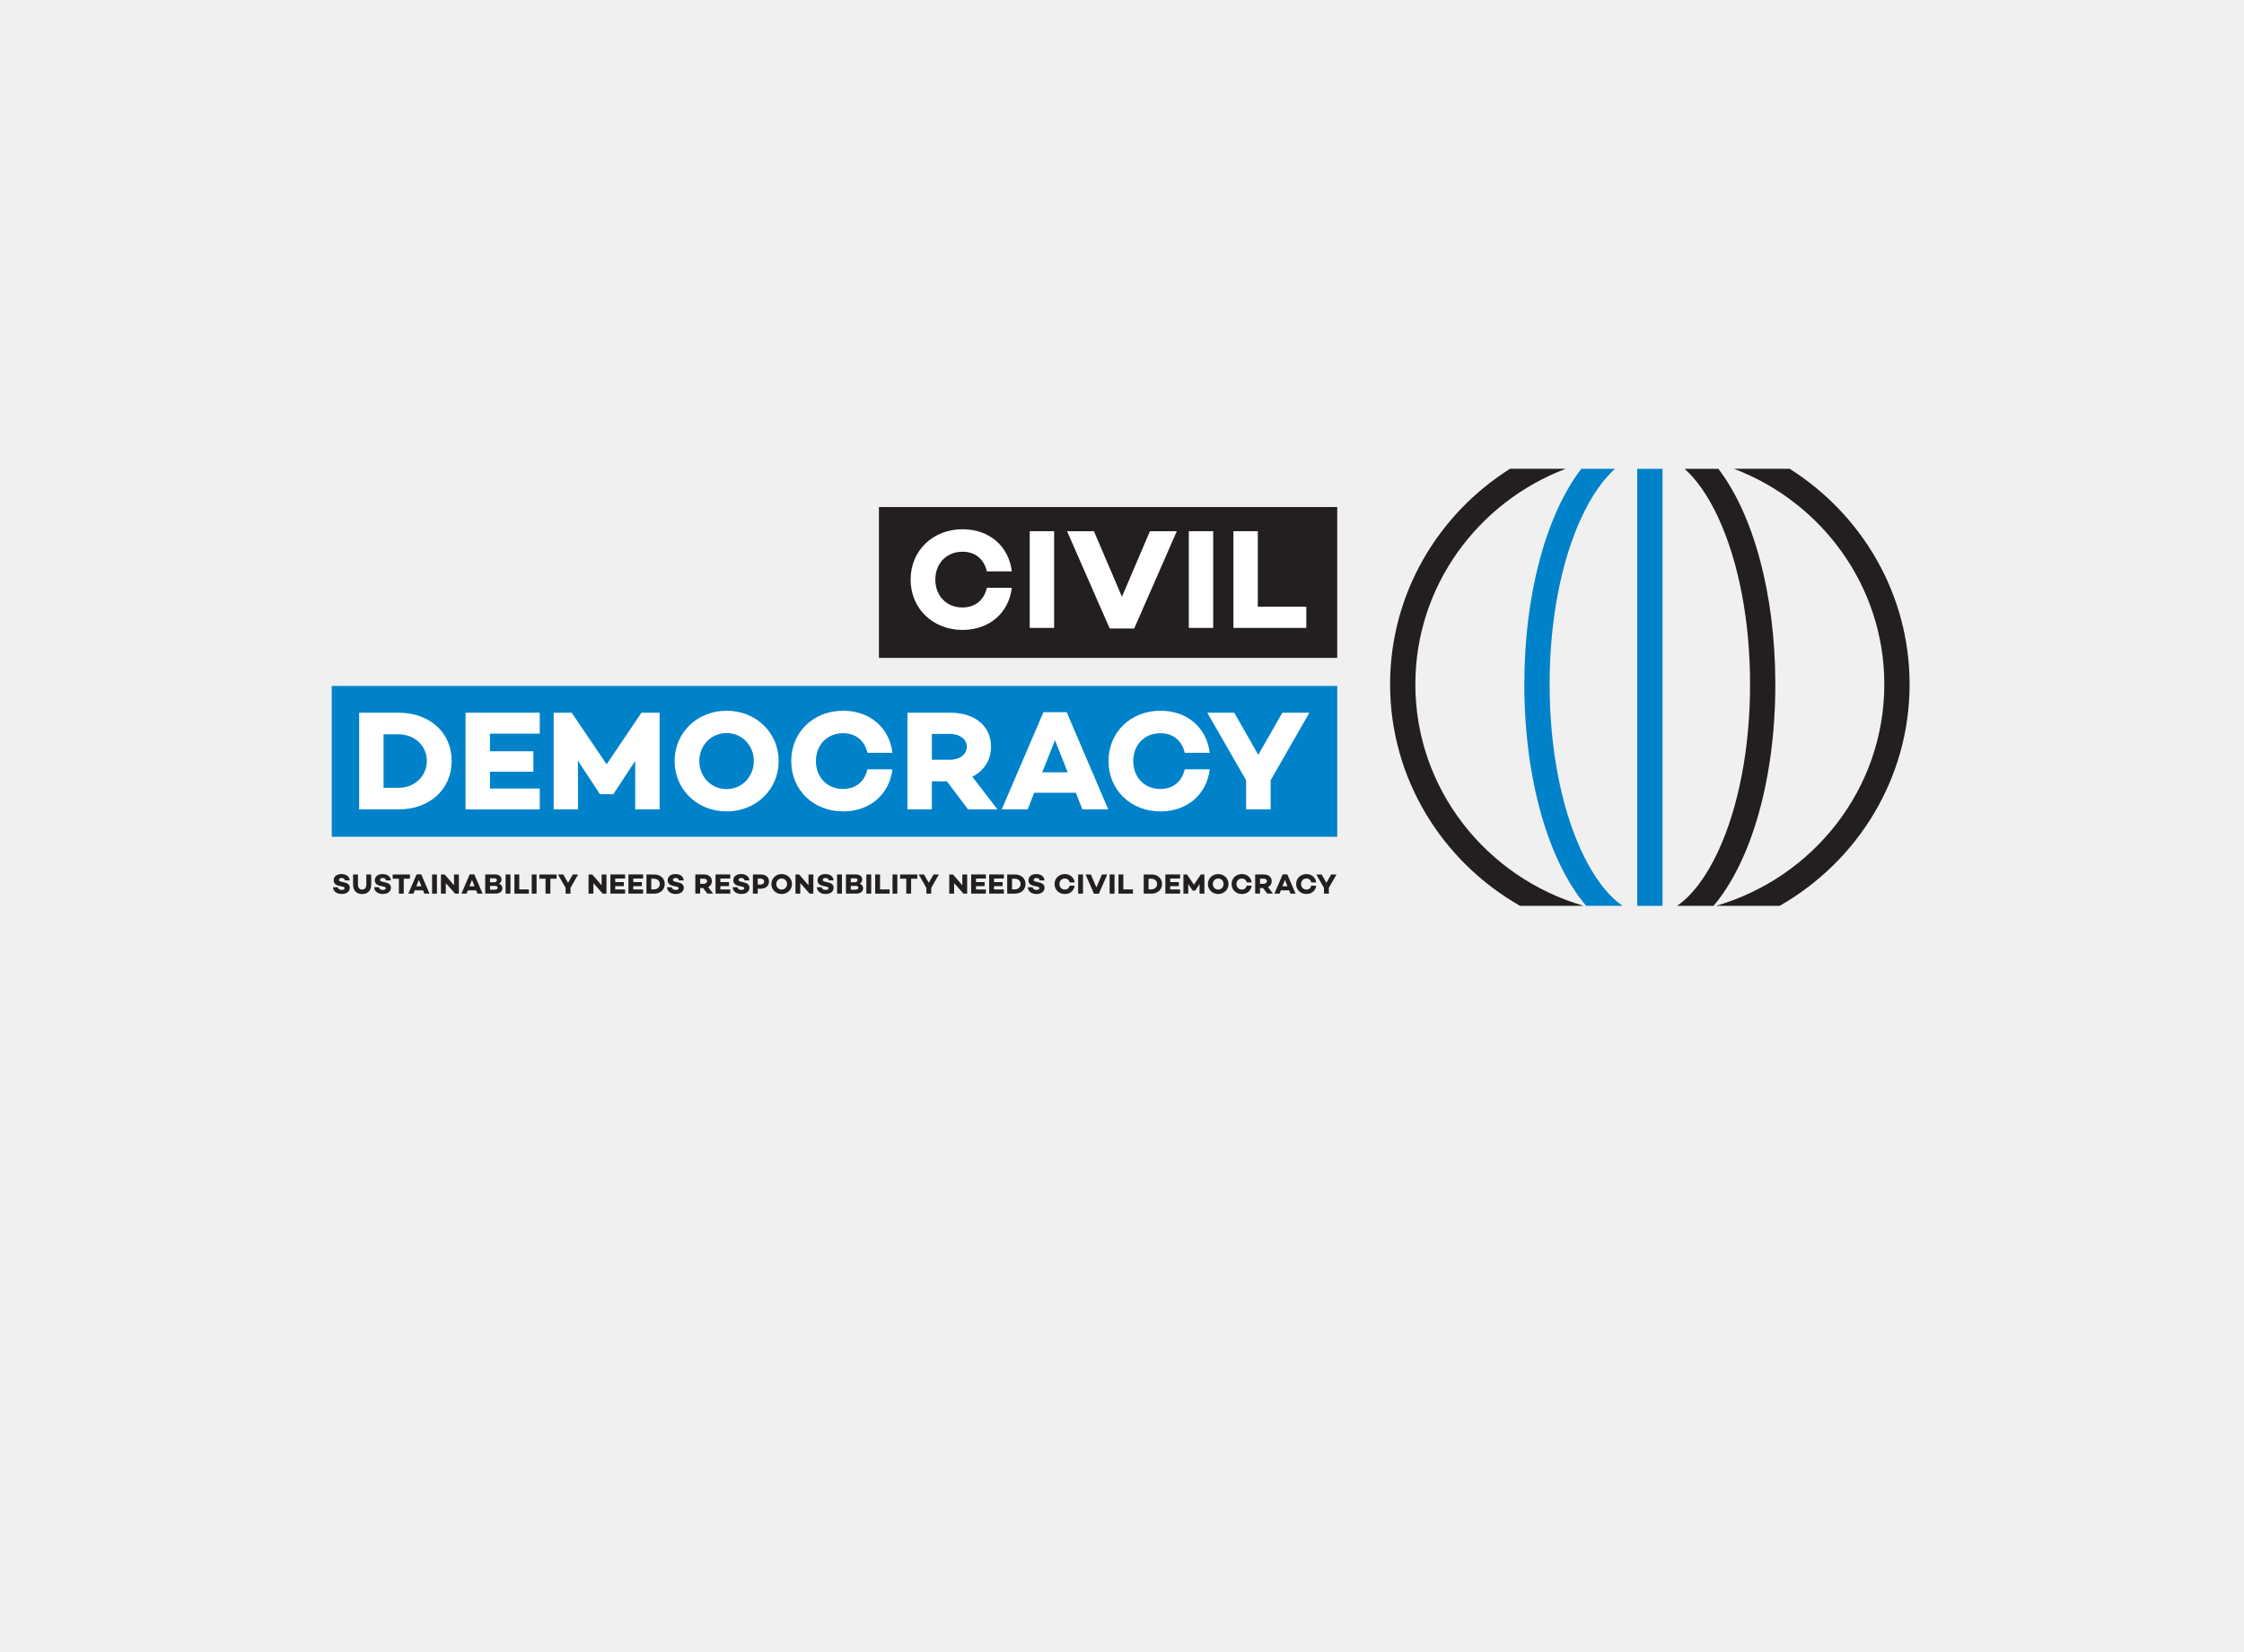
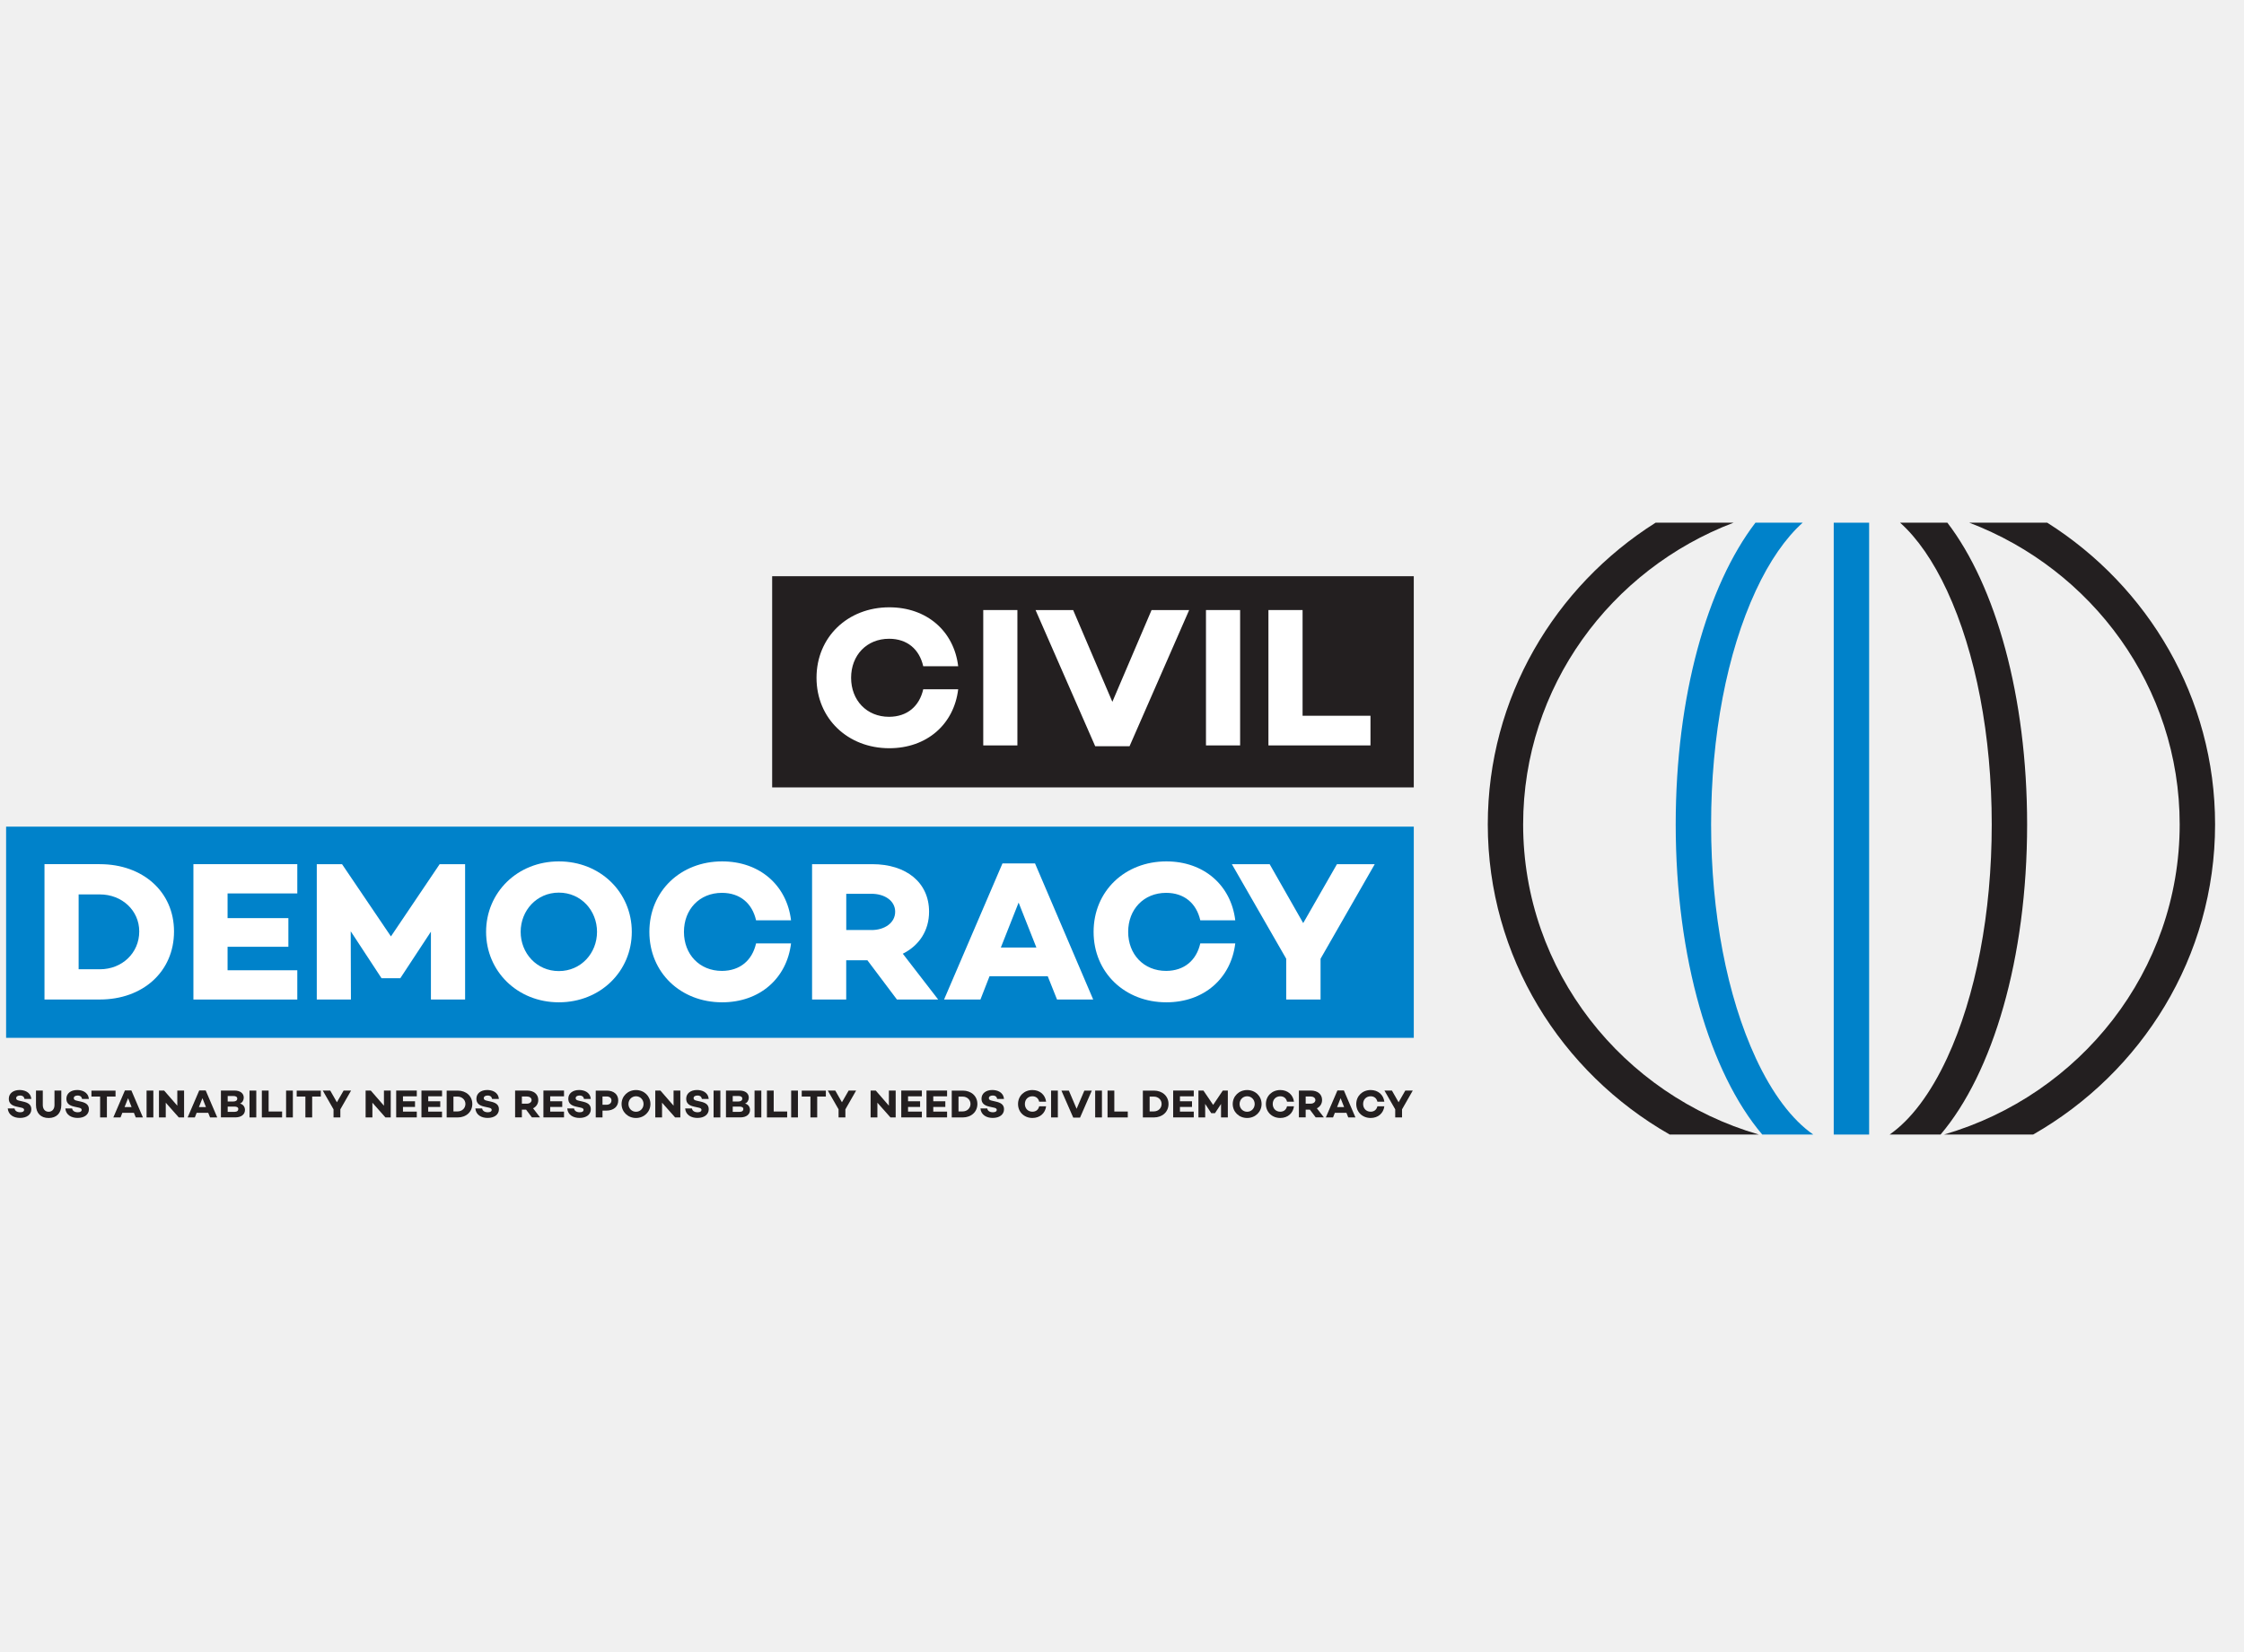
- <svg xmlns="http://www.w3.org/2000/svg" width="235" height="173" viewBox="0 0 235 173" fill="none">
-   <path d="M140.041 71.853H34.743V87.655H140.041V71.853Z" fill="#0082CA" />
-   <path d="M140.04 53.115H92.046V68.917H140.04V53.115Z" fill="#231F20" />
-   <path d="M148.221 71.685C148.221 61.404 154.767 52.605 163.967 49.107H158.133C150.585 53.875 145.576 62.214 145.576 71.685C145.576 81.586 151.053 90.249 159.181 94.889H165.845C155.67 91.934 148.221 82.654 148.221 71.685Z" fill="#231F20" />
-   <path d="M197.332 71.685C197.332 82.654 189.883 91.934 179.711 94.889H186.374C194.499 90.249 199.98 81.586 199.98 71.685C199.98 62.214 194.968 53.877 187.42 49.107H181.586C190.786 52.605 197.332 61.404 197.332 71.685Z" fill="#231F20" />
-   <path d="M166.106 94.889H169.919C168.35 93.801 166.862 91.845 165.623 89.173C163.467 84.524 162.281 78.314 162.281 71.685C162.281 65.057 163.467 58.847 165.623 54.198C166.654 51.976 167.855 50.253 169.134 49.107H165.599C161.985 53.834 159.633 62.096 159.633 71.685C159.636 81.716 162.204 90.292 166.106 94.889Z" fill="#0082CA" />
-   <path d="M179.954 49.11H176.419C177.699 50.256 178.9 51.979 179.931 54.201C182.086 58.85 183.273 65.06 183.273 71.688C183.273 78.317 182.086 84.527 179.931 89.176C178.692 91.848 177.204 93.804 175.634 94.892H179.447C183.349 90.295 185.92 81.716 185.92 71.688C185.918 62.096 183.568 53.834 179.954 49.11Z" fill="#231F20" />
-   <path d="M174.102 49.11H171.454V94.892H174.102V49.11Z" fill="#0082CA" />
-   <path d="M36.627 92.226H36.117C36.09 92.076 35.994 91.972 35.786 91.972C35.613 91.972 35.496 92.044 35.496 92.171C35.496 92.281 35.578 92.327 35.73 92.359L36.014 92.425C36.386 92.506 36.63 92.653 36.63 92.997C36.63 93.398 36.293 93.649 35.786 93.649C35.329 93.649 34.913 93.435 34.866 92.942H35.373C35.405 93.118 35.56 93.225 35.801 93.225C35.988 93.225 36.088 93.155 36.088 93.049C36.088 92.979 36.047 92.91 35.871 92.878L35.534 92.803C35.133 92.717 34.945 92.532 34.945 92.215C34.945 91.814 35.276 91.56 35.754 91.56C36.082 91.56 36.574 91.686 36.627 92.226Z" fill="#231F20" />
-   <path d="M38.873 92.673C38.873 93.296 38.507 93.654 37.924 93.654C37.344 93.654 36.977 93.296 36.977 92.673V91.603H37.487V92.682C37.487 92.988 37.657 93.187 37.924 93.187C38.19 93.187 38.363 92.988 38.363 92.682V91.603H38.873V92.673Z" fill="#231F20" />
-   <path d="M40.935 92.226H40.425C40.399 92.076 40.303 91.972 40.094 91.972C39.922 91.972 39.804 92.044 39.804 92.171C39.804 92.281 39.886 92.327 40.039 92.359L40.323 92.425C40.695 92.506 40.938 92.653 40.938 92.997C40.938 93.398 40.601 93.649 40.094 93.649C39.638 93.649 39.222 93.435 39.175 92.942H39.681C39.714 93.118 39.869 93.225 40.109 93.225C40.297 93.225 40.396 93.155 40.396 93.049C40.396 92.979 40.355 92.91 40.179 92.878L39.843 92.803C39.441 92.717 39.254 92.532 39.254 92.215C39.254 91.814 39.585 91.56 40.062 91.56C40.39 91.56 40.882 91.686 40.935 92.226Z" fill="#231F20" />
-   <path d="M42.282 92.05V93.611H41.775V92.05H41.125V91.606H42.929V92.05H42.282Z" fill="#231F20" />
-   <path d="M43.436 93.265L43.302 93.611H42.763L43.63 91.591H44.113L44.977 93.611H44.441L44.303 93.265H43.436ZM43.867 92.171L43.603 92.838H44.13L43.867 92.171Z" fill="#231F20" />
-   <path d="M45.757 93.611H45.25V91.603H45.757V93.611Z" fill="#231F20" />
-   <path d="M48.052 93.611H47.66L46.684 92.509V93.611H46.178V91.603H46.564L47.548 92.734V91.603H48.055V93.611H48.052Z" fill="#231F20" />
-   <path d="M48.996 93.265L48.861 93.611H48.322L49.189 91.591H49.672L50.537 93.611H50.001L49.863 93.265H48.996ZM49.429 92.171L49.166 92.838H49.693L49.429 92.171Z" fill="#231F20" />
-   <path d="M52.61 93.051C52.61 93.386 52.337 93.608 51.878 93.608H50.812V91.6H51.819C52.258 91.6 52.519 91.807 52.519 92.133C52.519 92.318 52.414 92.511 52.235 92.572C52.484 92.63 52.61 92.838 52.61 93.051ZM51.318 92.419H51.74C51.928 92.419 52.033 92.333 52.033 92.203C52.033 92.076 51.933 92.007 51.74 92.007H51.318V92.419ZM51.813 93.195C52.021 93.195 52.112 93.103 52.112 92.985C52.112 92.861 52.007 92.8 51.822 92.8H51.318V93.195H51.813Z" fill="#231F20" />
-   <path d="M53.457 93.611H52.95V91.603H53.457V93.611Z" fill="#231F20" />
-   <path d="M55.386 93.611H53.872V91.603H54.379V93.169H55.386V93.611Z" fill="#231F20" />
-   <path d="M56.192 93.611H55.685V91.603H56.192V93.611Z" fill="#231F20" />
-   <path d="M57.636 92.05V93.611H57.13V92.05H56.48V91.606H58.284V92.05H57.636Z" fill="#231F20" />
-   <path d="M59.745 93.005V93.611H59.235V93.005L58.43 91.603H58.989L59.487 92.477L59.988 91.603H60.547L59.745 93.005Z" fill="#231F20" />
-   <path d="M63.509 93.611H63.117L62.142 92.509V93.611H61.635V91.603H62.021L63.005 92.734V91.603H63.512V93.611H63.509Z" fill="#231F20" />
-   <path d="M64.429 92.402H65.331V92.826H64.429V93.175H65.463V93.608H63.922V91.6H65.463V92.032H64.429V92.402Z" fill="#231F20" />
-   <path d="M66.315 92.402H67.217V92.826H66.315V93.175H67.349V93.608H65.811V91.6H67.352V92.032H66.318V92.402H66.315Z" fill="#231F20" />
-   <path d="M68.517 91.603C69.156 91.603 69.616 92.012 69.616 92.601C69.616 93.198 69.153 93.611 68.517 93.611H67.697V91.603H68.517ZM68.517 93.161C68.848 93.161 69.1 92.918 69.1 92.601C69.1 92.292 68.845 92.053 68.517 92.053H68.204V93.164H68.517V93.161Z" fill="#231F20" />
-   <path d="M71.605 92.226H71.095C71.069 92.076 70.972 91.972 70.764 91.972C70.592 91.972 70.475 92.044 70.475 92.171C70.475 92.281 70.556 92.327 70.709 92.359L70.993 92.425C71.365 92.506 71.608 92.653 71.608 92.997C71.608 93.398 71.271 93.649 70.764 93.649C70.308 93.649 69.892 93.435 69.845 92.942H70.351C70.384 93.118 70.539 93.225 70.779 93.225C70.966 93.225 71.066 93.155 71.066 93.049C71.066 92.979 71.025 92.91 70.849 92.878L70.513 92.803C70.111 92.717 69.924 92.532 69.924 92.215C69.924 91.814 70.255 91.56 70.732 91.56C71.063 91.56 71.555 91.686 71.605 92.226Z" fill="#231F20" />
-   <path d="M73.324 93.028V93.608H72.817V91.6H73.711C74.215 91.6 74.551 91.871 74.551 92.307C74.551 92.587 74.405 92.809 74.162 92.93L74.686 93.608H74.074L73.638 93.028H73.324ZM73.699 92.581C73.892 92.581 74.05 92.474 74.05 92.309C74.05 92.148 73.895 92.044 73.699 92.044H73.324V92.581H73.699Z" fill="#231F20" />
-   <path d="M75.441 92.402H76.343V92.826H75.441V93.175H76.475V93.608H74.935V91.6H76.475V92.032H75.441V92.402Z" fill="#231F20" />
-   <path d="M78.479 92.226H77.969C77.943 92.076 77.846 91.972 77.638 91.972C77.466 91.972 77.349 92.044 77.349 92.171C77.349 92.281 77.43 92.327 77.583 92.359L77.867 92.425C78.239 92.506 78.482 92.653 78.482 92.997C78.482 93.398 78.145 93.649 77.638 93.649C77.179 93.649 76.766 93.435 76.719 92.942H77.225C77.258 93.118 77.413 93.225 77.653 93.225C77.841 93.225 77.94 93.155 77.94 93.049C77.94 92.979 77.899 92.91 77.723 92.878L77.387 92.803C76.985 92.717 76.798 92.532 76.798 92.215C76.798 91.814 77.129 91.56 77.606 91.56C77.937 91.56 78.429 91.686 78.479 92.226Z" fill="#231F20" />
-   <path d="M79.668 91.603C80.198 91.603 80.532 91.885 80.532 92.338C80.532 92.809 80.183 93.1 79.627 93.1H79.354V93.611H78.848V91.603H79.668ZM79.656 92.662C79.882 92.662 80.025 92.535 80.025 92.335C80.025 92.157 79.882 92.041 79.656 92.041H79.354V92.662H79.656Z" fill="#231F20" />
-   <path d="M82.94 92.607C82.94 93.19 82.474 93.652 81.859 93.652C81.244 93.652 80.781 93.19 80.781 92.607C80.781 92.021 81.247 91.562 81.859 91.562C82.474 91.562 82.94 92.021 82.94 92.607ZM82.424 92.607C82.424 92.29 82.187 92.027 81.859 92.027C81.531 92.027 81.294 92.293 81.294 92.607C81.294 92.922 81.531 93.187 81.859 93.187C82.187 93.187 82.424 92.922 82.424 92.607Z" fill="#231F20" />
-   <path d="M85.18 93.611H84.788L83.809 92.509V93.611H83.303V91.603H83.689L84.671 92.734V91.603H85.177V93.611H85.18Z" fill="#231F20" />
-   <path d="M87.298 92.226H86.789C86.762 92.076 86.666 91.972 86.458 91.972C86.285 91.972 86.168 92.044 86.168 92.171C86.168 92.281 86.25 92.327 86.402 92.359L86.686 92.425C87.058 92.506 87.301 92.653 87.301 92.997C87.301 93.398 86.965 93.649 86.458 93.649C85.998 93.649 85.585 93.435 85.538 92.942H86.045C86.077 93.118 86.232 93.225 86.472 93.225C86.66 93.225 86.759 93.155 86.759 93.049C86.759 92.979 86.718 92.91 86.543 92.878L86.206 92.803C85.805 92.717 85.617 92.532 85.617 92.215C85.617 91.814 85.948 91.56 86.426 91.56C86.757 91.56 87.249 91.686 87.298 92.226Z" fill="#231F20" />
-   <path d="M88.171 93.611H87.664V91.603H88.171V93.611Z" fill="#231F20" />
-   <path d="M90.388 93.051C90.388 93.386 90.116 93.608 89.656 93.608H88.59V91.6H89.597C90.037 91.6 90.297 91.807 90.297 92.133C90.297 92.318 90.192 92.511 90.013 92.572C90.262 92.63 90.388 92.838 90.388 93.051ZM89.097 92.419H89.518C89.706 92.419 89.811 92.333 89.811 92.203C89.811 92.076 89.712 92.007 89.518 92.007H89.097V92.419ZM89.591 93.195C89.799 93.195 89.89 93.103 89.89 92.985C89.89 92.861 89.785 92.8 89.6 92.8H89.097V93.195H89.591Z" fill="#231F20" />
-   <path d="M91.235 93.611H90.728V91.603H91.235V93.611Z" fill="#231F20" />
-   <path d="M93.168 93.611H91.653V91.603H92.16V93.169H93.168V93.611Z" fill="#231F20" />
-   <path d="M93.974 93.611H93.467V91.603H93.974V93.611Z" fill="#231F20" />
-   <path d="M95.415 92.05V93.611H94.908V92.05H94.258V91.606H96.062V92.05H95.415Z" fill="#231F20" />
-   <path d="M97.523 93.005V93.611H97.013V93.005L96.208 91.603H96.767L97.265 92.477L97.766 91.603H98.326L97.523 93.005Z" fill="#231F20" />
-   <path d="M101.288 93.611H100.895L99.917 92.509V93.611H99.41V91.603H99.797L100.778 92.734V91.603H101.285V93.611H101.288Z" fill="#231F20" />
-   <path d="M102.21 92.402H103.112V92.826H102.21V93.175H103.244V93.608H101.703V91.6H103.244V92.032H102.21V92.402Z" fill="#231F20" />
-   <path d="M104.097 92.402H104.999V92.826H104.097V93.175H105.13V93.608H103.59V91.6H105.13V92.032H104.097V92.402Z" fill="#231F20" />
-   <path d="M106.299 91.603C106.937 91.603 107.397 92.012 107.397 92.601C107.397 93.198 106.934 93.611 106.299 93.611H105.479V91.603H106.299ZM106.299 93.161C106.63 93.161 106.882 92.918 106.882 92.601C106.882 92.292 106.627 92.053 106.299 92.053H105.985V93.164H106.299V93.161Z" fill="#231F20" />
-   <path d="M109.386 92.226H108.877C108.85 92.076 108.754 91.972 108.546 91.972C108.373 91.972 108.256 92.044 108.256 92.171C108.256 92.281 108.338 92.327 108.49 92.359L108.774 92.425C109.146 92.506 109.389 92.653 109.389 92.997C109.389 93.398 109.052 93.649 108.546 93.649C108.089 93.649 107.673 93.435 107.626 92.942H108.133C108.165 93.118 108.32 93.225 108.56 93.225C108.748 93.225 108.847 93.155 108.847 93.049C108.847 92.979 108.806 92.91 108.631 92.878L108.294 92.803C107.893 92.717 107.705 92.532 107.705 92.215C107.705 91.814 108.036 91.56 108.513 91.56C108.844 91.56 109.334 91.686 109.386 92.226Z" fill="#231F20" />
-   <path d="M112.019 92.777H112.538C112.476 93.297 112.072 93.652 111.515 93.652C110.9 93.652 110.438 93.213 110.438 92.607C110.438 92.001 110.903 91.562 111.515 91.562C112.072 91.562 112.473 91.917 112.538 92.437H112.019C111.964 92.186 111.782 92.03 111.512 92.03C111.179 92.03 110.95 92.275 110.95 92.607C110.95 92.942 111.181 93.184 111.512 93.184C111.785 93.184 111.964 93.028 112.019 92.777Z" fill="#231F20" />
-   <path d="M113.416 93.611H112.909V91.603H113.416V93.611Z" fill="#231F20" />
-   <path d="M115.077 93.623H114.567L113.683 91.603H114.239L114.819 92.965L115.399 91.603H115.956L115.077 93.623Z" fill="#231F20" />
-   <path d="M116.714 93.611H116.207V91.603H116.714V93.611Z" fill="#231F20" />
-   <path d="M118.647 93.611H117.133V91.603H117.64V93.169H118.647V93.611Z" fill="#231F20" />
-   <path d="M120.596 91.603C121.234 91.603 121.694 92.012 121.694 92.601C121.694 93.198 121.231 93.611 120.596 93.611H119.775V91.603H120.596ZM120.596 93.161C120.926 93.161 121.178 92.918 121.178 92.601C121.178 92.292 120.924 92.053 120.596 92.053H120.282V93.164H120.596V93.161Z" fill="#231F20" />
-   <path d="M122.549 92.402H123.451V92.826H122.549V93.175H123.583V93.608H122.042V91.6H123.583V92.032H122.549V92.402Z" fill="#231F20" />
-   <path d="M126.128 93.611H125.622V92.604L125.171 93.291V93.294H124.889V93.291L124.435 92.598L124.438 93.611H123.932V91.603H124.307L125.033 92.673L125.754 91.603H126.131V93.611H126.128Z" fill="#231F20" />
-   <path d="M128.656 92.607C128.656 93.19 128.19 93.652 127.575 93.652C126.96 93.652 126.497 93.19 126.497 92.607C126.497 92.021 126.963 91.562 127.575 91.562C128.193 91.562 128.656 92.021 128.656 92.607ZM128.14 92.607C128.14 92.29 127.903 92.027 127.575 92.027C127.247 92.027 127.01 92.293 127.01 92.607C127.01 92.922 127.247 93.187 127.575 93.187C127.903 93.187 128.14 92.922 128.14 92.607Z" fill="#231F20" />
-   <path d="M130.559 92.777H131.078C131.013 93.297 130.612 93.652 130.055 93.652C129.44 93.652 128.978 93.213 128.978 92.607C128.978 92.001 129.443 91.562 130.055 91.562C130.612 91.562 131.013 91.917 131.078 92.437H130.559C130.504 92.186 130.322 92.03 130.052 92.03C129.719 92.03 129.49 92.275 129.49 92.607C129.49 92.942 129.721 93.184 130.052 93.184C130.322 93.184 130.501 93.028 130.559 92.777Z" fill="#231F20" />
-   <path d="M131.954 93.028V93.608H131.447V91.6H132.341C132.844 91.6 133.181 91.871 133.181 92.307C133.181 92.587 133.035 92.809 132.792 92.93L133.316 93.608H132.704L132.267 93.028H131.954ZM132.329 92.581C132.522 92.581 132.68 92.474 132.68 92.309C132.68 92.148 132.525 92.044 132.329 92.044H131.954V92.581H132.329Z" fill="#231F20" />
-   <path d="M134.136 93.265L134.001 93.611H133.462L134.329 91.591H134.812L135.676 93.611H135.14L135.003 93.265H134.136ZM134.566 92.171L134.303 92.838H134.83L134.566 92.171Z" fill="#231F20" />
-   <path d="M137.32 92.777H137.838C137.774 93.297 137.373 93.652 136.816 93.652C136.201 93.652 135.738 93.213 135.738 92.607C135.738 92.001 136.204 91.562 136.816 91.562C137.373 91.562 137.774 91.917 137.838 92.437H137.32C137.264 92.186 137.083 92.03 136.813 92.03C136.479 92.03 136.251 92.275 136.251 92.607C136.251 92.942 136.482 93.184 136.813 93.184C137.083 93.184 137.261 93.028 137.32 92.777Z" fill="#231F20" />
-   <path d="M139.162 93.005V93.611H138.652V93.005L137.847 91.603H138.406L138.904 92.477L139.405 91.603H139.964L139.162 93.005Z" fill="#231F20" />
-   <path d="M103.346 61.576H105.961C105.645 64.197 103.618 65.986 100.806 65.986C97.707 65.986 95.364 63.767 95.364 60.714C95.364 57.66 97.707 55.441 100.806 55.441C103.618 55.441 105.645 57.228 105.961 59.851H103.346C103.059 58.584 102.151 57.796 100.792 57.796C99.113 57.796 97.951 59.031 97.951 60.717C97.951 62.399 99.113 63.637 100.792 63.637C102.151 63.631 103.059 62.843 103.346 61.576Z" fill="white" />
-   <path d="M110.39 65.775H107.836V55.647H110.39V65.775Z" fill="white" />
-   <path d="M118.779 65.836H116.21L111.749 55.649H114.561L117.493 62.514L120.425 55.649H123.237L118.779 65.836Z" fill="white" />
-   <path d="M127.05 65.775H124.496V55.647H127.05V65.775Z" fill="white" />
-   <path d="M136.801 65.775H129.168V55.647H131.722V63.556H136.801V65.775Z" fill="white" />
-   <path d="M41.755 74.661C44.974 74.661 47.302 76.73 47.302 79.694C47.302 82.701 44.974 84.787 41.755 84.787H37.613V74.658H41.755V74.661ZM41.755 82.525C43.419 82.525 44.702 81.304 44.702 79.694C44.702 78.13 43.416 76.924 41.755 76.924H40.167V82.525H41.755Z" fill="white" />
-   <path d="M51.309 78.698H55.858V80.842H51.309V82.6H56.526V84.79H48.755V74.661H56.526V76.851H51.309V78.698Z" fill="white" />
-   <path d="M69.074 84.79H66.519V79.711L64.238 83.183V83.197H62.817V83.183L60.521 79.682L60.535 84.79H57.981V74.661H59.871L63.529 80.066L67.173 74.661H69.076V84.79H69.074Z" fill="white" />
-   <path d="M81.545 79.725C81.545 82.674 79.202 84.998 76.089 84.998C72.99 84.998 70.647 82.674 70.647 79.725C70.647 76.776 72.99 74.453 76.089 74.453C79.202 74.453 81.545 76.776 81.545 79.725ZM78.944 79.725C78.944 78.132 77.749 76.791 76.089 76.791C74.428 76.791 73.233 78.132 73.233 79.725C73.233 81.318 74.428 82.66 76.089 82.66C77.749 82.66 78.944 81.318 78.944 79.725Z" fill="white" />
-   <path d="M90.842 80.588H93.457C93.141 83.208 91.114 84.998 88.302 84.998C85.204 84.998 82.86 82.778 82.86 79.725C82.86 76.672 85.204 74.453 88.302 74.453C91.114 74.453 93.141 76.239 93.457 78.862H90.842C90.555 77.596 89.647 76.808 88.288 76.808C86.609 76.808 85.447 78.043 85.447 79.728C85.447 81.411 86.609 82.649 88.288 82.649C89.65 82.643 90.555 81.855 90.842 80.588Z" fill="white" />
-   <path d="M97.584 81.855V84.79H95.03V74.661H99.535C102.074 74.661 103.782 76.032 103.782 78.219C103.782 79.633 103.041 80.75 101.817 81.362L104.462 84.787H101.377L99.169 81.852H97.584V81.855ZM99.477 79.59C100.458 79.59 101.246 79.053 101.246 78.219C101.246 77.4 100.461 76.877 99.477 76.877H97.587V79.587H99.477V79.59Z" fill="white" />
-   <path d="M108.305 83.047L107.625 84.79H104.904L109.274 74.603H111.708L116.061 84.79H113.355L112.66 83.047H108.305ZM110.481 77.535L109.151 80.9H111.811L110.481 77.535Z" fill="white" />
-   <path d="M124.071 80.588H126.687C126.371 83.208 124.344 84.998 121.532 84.998C118.433 84.998 116.09 82.778 116.09 79.725C116.09 76.672 118.433 74.453 121.532 74.453C124.344 74.453 126.371 76.239 126.687 78.862H124.071C123.784 77.596 122.876 76.808 121.517 76.808C119.839 76.808 118.676 78.043 118.676 79.728C118.676 81.411 119.839 82.649 121.517 82.649C122.876 82.643 123.784 81.855 124.071 80.588Z" fill="white" />
-   <path d="M133.067 81.737V84.79H130.498V81.737L126.433 74.661H129.259L131.769 79.07L134.294 74.661H137.121L133.067 81.737Z" fill="white" />
+ <svg xmlns="http://www.w3.org/2000/svg" width="235" height="173" viewBox="0 0 167.857 123.571" fill="none" version="1.1" id="svg148">
+   <defs id="defs152" />
+   <path d="M 105.755,61.853 H 0.457 v 15.802 H 105.755 Z" fill="#0082ca" id="path2" />
+   <path d="M 105.754,43.115 H 57.76 v 15.802 h 47.994 z" fill="#231f20" id="path4" />
+   <path d="m 113.935,61.685 c 0,-10.282 6.546,-19.08 15.746,-22.578 h -5.834 c -7.548,4.767 -12.557,13.107 -12.557,22.578 0,9.901 5.477,18.564 13.605,23.204 h 6.664 c -10.175,-2.955 -17.624,-12.235 -17.624,-23.204 z" fill="#231f20" id="path6" />
+   <path d="m 163.046,61.685 c 0,10.969 -7.449,20.249 -17.621,23.204 h 6.663 c 8.125,-4.64 13.606,-13.303 13.606,-23.204 0,-9.471 -5.012,-17.808 -12.56,-22.578 h -5.834 c 9.2,3.498 15.746,12.296 15.746,22.578 z" fill="#231f20" id="path8" />
+   <path d="m 131.82,84.889 h 3.813 c -1.569,-1.088 -3.057,-3.044 -4.296,-5.717 -2.156,-4.649 -3.342,-10.859 -3.342,-17.487 0,-6.628 1.186,-12.839 3.342,-17.488 1.031,-2.222 2.232,-3.945 3.511,-5.09 h -3.535 c -3.614,4.727 -5.966,12.989 -5.966,22.578 0.003,10.031 2.571,18.607 6.473,23.204 z" fill="#0082ca" id="path10" />
+   <path d="m 145.668,39.11 h -3.535 c 1.28,1.146 2.481,2.868 3.512,5.09 2.155,4.649 3.342,10.859 3.342,17.487 0,6.628 -1.187,12.838 -3.342,17.487 -1.239,2.672 -2.727,4.629 -4.297,5.717 h 3.813 c 3.902,-4.597 6.473,-13.176 6.473,-23.204 -0.002,-9.592 -2.352,-17.854 -5.966,-22.578 z" fill="#231f20" id="path12" />
+   <path d="m 139.816,39.11 h -2.648 v 45.782 h 2.648 z" fill="#0082ca" id="path14" />
+   <path d="m 2.341,82.226 h -0.51 c -0.026,-0.15 -0.123,-0.254 -0.331,-0.254 -0.173,0 -0.29,0.072 -0.29,0.199 0,0.11 0.082,0.156 0.234,0.188 l 0.284,0.066 c 0.372,0.081 0.615,0.228 0.615,0.571 0,0.401 -0.337,0.652 -0.844,0.652 -0.457,0 -0.873,-0.213 -0.92,-0.707 H 1.087 c 0.032,0.176 0.188,0.283 0.428,0.283 0.187,0 0.287,-0.069 0.287,-0.176 0,-0.069 -0.041,-0.139 -0.217,-0.17 l -0.337,-0.075 c -0.401,-0.087 -0.589,-0.271 -0.589,-0.589 0,-0.401 0.331,-0.655 0.808,-0.655 0.328,0 0.82,0.127 0.873,0.667 z" fill="#231f20" id="path16" />
+   <path d="m 4.587,82.673 c 0,0.623 -0.366,0.981 -0.949,0.981 -0.58,0 -0.946,-0.358 -0.946,-0.981 v -1.071 H 3.201 v 1.079 c 0,0.306 0.17,0.505 0.436,0.505 0.267,0 0.439,-0.199 0.439,-0.505 v -1.079 h 0.51 z" fill="#231f20" id="path18" />
+   <path d="m 6.649,82.226 h -0.51 c -0.026,-0.15 -0.123,-0.254 -0.331,-0.254 -0.173,0 -0.29,0.072 -0.29,0.199 0,0.11 0.082,0.156 0.234,0.188 l 0.284,0.066 c 0.372,0.081 0.615,0.228 0.615,0.571 0,0.401 -0.337,0.652 -0.844,0.652 -0.457,0 -0.873,-0.213 -0.92,-0.707 h 0.507 c 0.032,0.176 0.188,0.283 0.428,0.283 0.187,0 0.287,-0.069 0.287,-0.176 0,-0.069 -0.041,-0.139 -0.217,-0.17 l -0.337,-0.075 c -0.401,-0.087 -0.589,-0.271 -0.589,-0.589 0,-0.401 0.331,-0.655 0.808,-0.655 0.328,0 0.82,0.127 0.873,0.667 z" fill="#231f20" id="path20" />
+   <path d="m 7.996,82.05 v 1.561 h -0.507 v -1.561 H 6.839 v -0.444 h 1.804 v 0.444 z" fill="#231f20" id="path22" />
+   <path d="m 9.151,83.265 -0.135,0.346 H 8.477 l 0.867,-2.02 h 0.483 l 0.864,2.02 h -0.536 l -0.138,-0.346 z m 0.43,-1.094 -0.264,0.667 h 0.527 z" fill="#231f20" id="path24" />
+   <path d="m 11.471,83.611 h -0.507 v -2.009 h 0.507 z" fill="#231f20" id="path26" />
+   <path d="m 13.767,83.611 h -0.393 l -0.975,-1.102 v 1.102 h -0.507 v -2.009 h 0.387 l 0.984,1.131 v -1.131 h 0.507 v 2.009 z" fill="#231f20" id="path28" />
+   <path d="m 14.71,83.265 -0.135,0.346 h -0.539 l 0.867,-2.02 h 0.483 l 0.864,2.02 h -0.536 l -0.138,-0.346 z m 0.433,-1.094 -0.264,0.667 h 0.527 z" fill="#231f20" id="path30" />
+   <path d="m 18.324,83.051 c 0,0.335 -0.272,0.557 -0.732,0.557 h -1.066 v -2.009 h 1.008 c 0.439,0 0.7,0.208 0.7,0.534 0,0.185 -0.105,0.378 -0.284,0.439 0.249,0.058 0.375,0.266 0.375,0.479 z m -1.292,-0.632 h 0.422 c 0.188,0 0.293,-0.087 0.293,-0.216 0,-0.127 -0.1,-0.196 -0.293,-0.196 h -0.422 z m 0.495,0.776 c 0.208,0 0.299,-0.092 0.299,-0.211 0,-0.124 -0.105,-0.185 -0.29,-0.185 h -0.504 v 0.395 z" fill="#231f20" id="path32" />
+   <path d="m 19.171,83.611 h -0.507 v -2.009 h 0.507 z" fill="#231f20" id="path34" />
+   <path d="m 21.101,83.611 h -1.514 v -2.009 h 0.507 v 1.567 h 1.008 z" fill="#231f20" id="path36" />
+   <path d="m 21.907,83.611 h -0.507 v -2.009 h 0.507 z" fill="#231f20" id="path38" />
+   <path d="m 23.351,82.05 v 1.561 h -0.507 v -1.561 h -0.65 v -0.444 h 1.804 v 0.444 z" fill="#231f20" id="path40" />
+   <path d="m 25.459,83.005 v 0.606 h -0.51 v -0.606 l -0.805,-1.403 h 0.559 l 0.498,0.874 0.501,-0.874 h 0.559 z" fill="#231f20" id="path42" />
+   <path d="m 29.224,83.611 h -0.393 l -0.975,-1.102 v 1.102 h -0.507 v -2.009 h 0.387 l 0.984,1.131 v -1.131 h 0.507 v 2.009 z" fill="#231f20" id="path44" />
+   <path d="m 30.143,82.402 h 0.902 v 0.424 h -0.902 v 0.349 h 1.034 v 0.433 h -1.541 v -2.009 h 1.541 v 0.433 h -1.034 z" fill="#231f20" id="path46" />
+   <path d="m 32.03,82.402 h 0.902 v 0.424 h -0.902 v 0.349 h 1.034 v 0.433 h -1.538 v -2.009 h 1.541 v 0.433 h -1.034 v 0.369 z" fill="#231f20" id="path48" />
+   <path d="m 34.232,81.603 c 0.638,0 1.098,0.41 1.098,0.999 0,0.597 -0.463,1.01 -1.098,1.01 h -0.82 v -2.009 z m 0,1.558 c 0.331,0 0.583,-0.242 0.583,-0.56 0,-0.309 -0.255,-0.548 -0.583,-0.548 h -0.313 v 1.111 h 0.313 z" fill="#231f20" id="path50" />
+   <path d="m 37.319,82.226 h -0.51 c -0.026,-0.15 -0.123,-0.254 -0.331,-0.254 -0.173,0 -0.29,0.072 -0.29,0.199 0,0.11 0.082,0.156 0.234,0.188 l 0.284,0.066 c 0.372,0.081 0.615,0.228 0.615,0.571 0,0.401 -0.337,0.652 -0.844,0.652 -0.457,0 -0.873,-0.213 -0.92,-0.707 h 0.507 c 0.032,0.176 0.188,0.283 0.428,0.283 0.187,0 0.287,-0.069 0.287,-0.176 0,-0.069 -0.041,-0.139 -0.217,-0.17 l -0.337,-0.075 c -0.401,-0.087 -0.589,-0.271 -0.589,-0.589 0,-0.401 0.331,-0.655 0.808,-0.655 0.331,0 0.823,0.127 0.873,0.667 z" fill="#231f20" id="path52" />
+   <path d="m 39.038,83.028 v 0.58 h -0.507 v -2.009 h 0.893 c 0.504,0 0.841,0.271 0.841,0.707 0,0.28 -0.146,0.502 -0.39,0.623 l 0.524,0.678 h -0.612 l -0.436,-0.58 z m 0.375,-0.447 c 0.193,0 0.351,-0.107 0.351,-0.271 0,-0.162 -0.155,-0.266 -0.351,-0.266 h -0.375 v 0.537 z" fill="#231f20" id="path54" />
+   <path d="m 41.156,82.402 h 0.902 v 0.424 h -0.902 v 0.349 h 1.034 v 0.433 h -1.541 v -2.009 h 1.541 v 0.433 h -1.034 z" fill="#231f20" id="path56" />
+   <path d="m 44.193,82.226 h -0.51 c -0.026,-0.15 -0.123,-0.254 -0.331,-0.254 -0.173,0 -0.29,0.072 -0.29,0.199 0,0.11 0.082,0.156 0.234,0.188 l 0.284,0.066 c 0.372,0.081 0.615,0.228 0.615,0.571 0,0.401 -0.337,0.652 -0.844,0.652 -0.46,0 -0.873,-0.213 -0.92,-0.707 h 0.507 c 0.032,0.176 0.187,0.283 0.428,0.283 0.188,0 0.287,-0.069 0.287,-0.176 0,-0.069 -0.041,-0.139 -0.217,-0.17 l -0.337,-0.075 c -0.401,-0.087 -0.589,-0.271 -0.589,-0.589 0,-0.401 0.331,-0.655 0.808,-0.655 0.331,0 0.823,0.127 0.873,0.667 z" fill="#231f20" id="path58" />
+   <path d="m 45.382,81.603 c 0.53,0 0.864,0.283 0.864,0.736 0,0.47 -0.348,0.762 -0.905,0.762 h -0.272 v 0.511 h -0.507 v -2.009 z m -0.012,1.059 c 0.226,0 0.369,-0.127 0.369,-0.326 0,-0.179 -0.143,-0.294 -0.369,-0.294 h -0.302 v 0.62 z" fill="#231f20" id="path60" />
+   <path d="m 48.654,82.607 c 0,0.583 -0.466,1.045 -1.081,1.045 -0.615,0 -1.078,-0.462 -1.078,-1.045 0,-0.586 0.466,-1.045 1.078,-1.045 0.615,0 1.081,0.459 1.081,1.045 z m -0.515,0 c 0,-0.317 -0.237,-0.58 -0.565,-0.58 -0.328,0 -0.565,0.266 -0.565,0.58 0,0.315 0.237,0.58 0.565,0.58 0.328,0 0.565,-0.266 0.565,-0.58 z" fill="#231f20" id="path62" />
+   <path d="m 50.894,83.611 h -0.393 l -0.978,-1.102 v 1.102 h -0.507 v -2.009 h 0.387 l 0.981,1.131 v -1.131 h 0.507 v 2.009 z" fill="#231f20" id="path64" />
+   <path d="m 53.013,82.226 h -0.51 c -0.026,-0.15 -0.123,-0.254 -0.331,-0.254 -0.173,0 -0.29,0.072 -0.29,0.199 0,0.11 0.082,0.156 0.234,0.188 l 0.284,0.066 c 0.372,0.081 0.615,0.228 0.615,0.571 0,0.401 -0.337,0.652 -0.844,0.652 -0.46,0 -0.873,-0.213 -0.92,-0.707 h 0.507 c 0.032,0.176 0.187,0.283 0.428,0.283 0.188,0 0.287,-0.069 0.287,-0.176 0,-0.069 -0.041,-0.139 -0.217,-0.17 l -0.337,-0.075 c -0.401,-0.087 -0.589,-0.271 -0.589,-0.589 0,-0.401 0.331,-0.655 0.808,-0.655 0.331,0 0.823,0.127 0.873,0.667 z" fill="#231f20" id="path66" />
+   <path d="m 53.885,83.611 h -0.507 v -2.009 h 0.507 z" fill="#231f20" id="path68" />
+   <path d="m 56.102,83.051 c 0,0.335 -0.272,0.557 -0.732,0.557 h -1.066 v -2.009 h 1.008 c 0.439,0 0.7,0.208 0.7,0.534 0,0.185 -0.105,0.378 -0.284,0.439 0.249,0.058 0.375,0.266 0.375,0.479 z m -1.292,-0.632 h 0.422 c 0.188,0 0.293,-0.087 0.293,-0.216 0,-0.127 -0.1,-0.196 -0.293,-0.196 h -0.422 z m 0.495,0.776 c 0.208,0 0.299,-0.092 0.299,-0.211 0,-0.124 -0.105,-0.185 -0.29,-0.185 h -0.504 v 0.395 z" fill="#231f20" id="path70" />
+   <path d="m 56.949,83.611 h -0.507 v -2.009 h 0.507 z" fill="#231f20" id="path72" />
+   <path d="m 58.882,83.611 h -1.514 v -2.009 h 0.507 v 1.567 h 1.008 z" fill="#231f20" id="path74" />
+   <path d="m 59.688,83.611 h -0.507 v -2.009 h 0.507 z" fill="#231f20" id="path76" />
+   <path d="m 61.129,82.05 v 1.561 h -0.507 v -1.561 h -0.65 v -0.444 h 1.804 v 0.444 z" fill="#231f20" id="path78" />
+   <path d="m 63.237,83.005 v 0.606 h -0.51 v -0.606 l -0.805,-1.403 h 0.559 l 0.498,0.874 0.501,-0.874 h 0.559 z" fill="#231f20" id="path80" />
+   <path d="m 67.002,83.611 h -0.393 l -0.978,-1.102 v 1.102 h -0.507 v -2.009 h 0.387 l 0.981,1.131 v -1.131 h 0.507 v 2.009 z" fill="#231f20" id="path82" />
+   <path d="m 67.924,82.402 h 0.902 v 0.424 h -0.902 v 0.349 h 1.034 v 0.433 h -1.541 v -2.009 h 1.541 v 0.433 h -1.034 z" fill="#231f20" id="path84" />
+   <path d="m 69.811,82.402 h 0.902 v 0.424 h -0.902 v 0.349 h 1.033 v 0.433 h -1.54 v -2.009 h 1.54 v 0.433 h -1.033 z" fill="#231f20" id="path86" />
+   <path d="m 72.013,81.603 c 0.638,0 1.098,0.41 1.098,0.999 0,0.597 -0.463,1.01 -1.098,1.01 h -0.82 v -2.009 z m 0,1.558 c 0.331,0 0.583,-0.242 0.583,-0.56 0,-0.309 -0.255,-0.548 -0.583,-0.548 h -0.314 v 1.111 h 0.314 z" fill="#231f20" id="path88" />
+   <path d="m 75.1,82.226 h -0.509 c -0.027,-0.15 -0.123,-0.254 -0.331,-0.254 -0.173,0 -0.29,0.072 -0.29,0.199 0,0.11 0.082,0.156 0.234,0.188 l 0.284,0.066 c 0.372,0.081 0.615,0.228 0.615,0.571 0,0.401 -0.337,0.652 -0.843,0.652 -0.457,0 -0.873,-0.213 -0.92,-0.707 h 0.507 c 0.032,0.176 0.187,0.283 0.427,0.283 0.188,0 0.287,-0.069 0.287,-0.176 0,-0.069 -0.041,-0.139 -0.216,-0.17 l -0.337,-0.075 c -0.401,-0.087 -0.589,-0.271 -0.589,-0.589 0,-0.401 0.331,-0.655 0.808,-0.655 0.331,0 0.821,0.127 0.873,0.667 z" fill="#231f20" id="path90" />
+   <path d="m 77.733,82.777 h 0.519 c -0.062,0.519 -0.466,0.874 -1.023,0.874 -0.615,0 -1.077,-0.439 -1.077,-1.045 0,-0.606 0.465,-1.045 1.077,-1.045 0.557,0 0.958,0.355 1.023,0.874 h -0.519 c -0.055,-0.251 -0.237,-0.407 -0.507,-0.407 -0.333,0 -0.562,0.245 -0.562,0.577 0,0.335 0.231,0.577 0.562,0.577 0.273,0 0.452,-0.156 0.507,-0.407 z" fill="#231f20" id="path92" />
+   <path d="m 79.13,83.611 h -0.507 v -2.009 h 0.507 z" fill="#231f20" id="path94" />
+   <path d="m 80.791,83.623 h -0.51 l -0.884,-2.02 h 0.556 l 0.58,1.362 0.58,-1.362 h 0.557 z" fill="#231f20" id="path96" />
+   <path d="m 82.428,83.611 h -0.507 v -2.009 h 0.507 z" fill="#231f20" id="path98" />
+   <path d="m 84.361,83.611 h -1.514 v -2.009 h 0.507 v 1.567 h 1.007 z" fill="#231f20" id="path100" />
+   <path d="m 86.31,81.603 c 0.638,0 1.098,0.41 1.098,0.999 0,0.597 -0.463,1.01 -1.098,1.01 h -0.821 v -2.009 z m 0,1.558 c 0.33,0 0.582,-0.242 0.582,-0.56 0,-0.309 -0.254,-0.548 -0.582,-0.548 h -0.314 v 1.111 h 0.314 z" fill="#231f20" id="path102" />
+   <path d="m 88.263,82.402 h 0.902 v 0.424 h -0.902 v 0.349 h 1.034 v 0.433 h -1.541 v -2.009 h 1.541 v 0.433 h -1.034 z" fill="#231f20" id="path104" />
+   <path d="m 91.842,83.611 h -0.506 v -1.007 l -0.451,0.687 v 0.003 h -0.282 v -0.003 l -0.454,-0.693 0.003,1.013 h -0.506 v -2.009 h 0.375 l 0.726,1.071 0.721,-1.071 h 0.377 v 2.009 z" fill="#231f20" id="path106" />
+   <path d="m 94.37,82.607 c 0,0.583 -0.466,1.045 -1.081,1.045 -0.615,0 -1.078,-0.462 -1.078,-1.045 0,-0.586 0.466,-1.045 1.078,-1.045 0.618,0 1.081,0.459 1.081,1.045 z m -0.516,0 c 0,-0.317 -0.237,-0.58 -0.565,-0.58 -0.328,0 -0.565,0.266 -0.565,0.58 0,0.315 0.237,0.58 0.565,0.58 0.328,0 0.565,-0.266 0.565,-0.58 z" fill="#231f20" id="path108" />
+   <path d="m 96.273,82.777 h 0.519 c -0.065,0.519 -0.466,0.874 -1.023,0.874 -0.615,0 -1.077,-0.439 -1.077,-1.045 0,-0.606 0.465,-1.045 1.077,-1.045 0.557,0 0.958,0.355 1.023,0.874 h -0.519 c -0.055,-0.251 -0.237,-0.407 -0.507,-0.407 -0.333,0 -0.562,0.245 -0.562,0.577 0,0.335 0.231,0.577 0.562,0.577 0.27,0 0.449,-0.156 0.507,-0.407 z" fill="#231f20" id="path110" />
+   <path d="m 97.668,83.028 v 0.58 h -0.507 v -2.009 h 0.894 c 0.503,0 0.84,0.271 0.84,0.707 0,0.28 -0.146,0.502 -0.389,0.623 l 0.524,0.678 h -0.612 l -0.437,-0.58 z m 0.375,-0.447 c 0.193,0 0.351,-0.107 0.351,-0.271 0,-0.162 -0.155,-0.266 -0.351,-0.266 h -0.375 v 0.537 z" fill="#231f20" id="path112" />
+   <path d="m 99.85,83.265 -0.135,0.346 h -0.539 l 0.867,-2.02 h 0.483 l 0.864,2.02 h -0.536 l -0.137,-0.346 z m 0.43,-1.094 -0.263,0.667 h 0.527 z" fill="#231f20" id="path114" />
+   <path d="m 103.034,82.777 h 0.518 c -0.064,0.519 -0.465,0.874 -1.022,0.874 -0.615,0 -1.078,-0.439 -1.078,-1.045 0,-0.606 0.466,-1.045 1.078,-1.045 0.557,0 0.958,0.355 1.022,0.874 h -0.518 c -0.056,-0.251 -0.237,-0.407 -0.507,-0.407 -0.334,0 -0.562,0.245 -0.562,0.577 0,0.335 0.231,0.577 0.562,0.577 0.27,0 0.448,-0.156 0.507,-0.407 z" fill="#231f20" id="path116" />
+   <path d="m 104.876,83.005 v 0.606 h -0.51 v -0.606 l -0.805,-1.403 h 0.559 l 0.498,0.874 0.501,-0.874 h 0.559 z" fill="#231f20" id="path118" />
+   <path d="M 69.06,51.576 H 71.675 c -0.316,2.62 -2.343,4.409 -5.155,4.409 -3.099,0 -5.442,-2.219 -5.442,-5.272 0,-3.053 2.343,-5.272 5.442,-5.272 2.812,0 4.839,1.786 5.155,4.409 h -2.615 c -0.287,-1.267 -1.195,-2.055 -2.554,-2.055 -1.679,0 -2.841,1.235 -2.841,2.92 0,1.682 1.163,2.92 2.841,2.92 1.359,-0.006 2.267,-0.793 2.554,-2.06 z" fill="#ffffff" id="path120" />
+   <path d="m 76.104,55.775 h -2.554 v -10.129 h 2.554 z" fill="#ffffff" id="path122" />
+   <path d="m 84.493,55.836 h -2.569 l -4.461,-10.187 h 2.812 l 2.932,6.865 2.932,-6.865 h 2.812 z" fill="#ffffff" id="path124" />
+   <path d="m 92.764,55.775 h -2.554 v -10.129 h 2.554 z" fill="#ffffff" id="path126" />
+   <path d="m 102.515,55.775 h -7.633 v -10.129 h 2.554 v 7.91 h 5.079 z" fill="#ffffff" id="path128" />
+   <path d="m 7.469,64.661 c 3.219,0 5.548,2.069 5.548,5.033 0,3.007 -2.329,5.093 -5.548,5.093 H 3.328 v -10.129 h 4.142 z m 0,7.864 c 1.664,0 2.947,-1.221 2.947,-2.831 0,-1.564 -1.286,-2.77 -2.947,-2.77 H 5.882 v 5.601 z" fill="#ffffff" id="path130" />
+   <path d="m 17.023,68.698 h 4.549 v 2.144 h -4.549 v 1.757 h 5.216 v 2.19 h -7.771 v -10.129 h 7.771 v 2.19 h -5.216 z" fill="#ffffff" id="path132" />
+   <path d="m 34.788,74.79 h -2.554 v -5.079 l -2.282,3.471 v 0.014 h -1.421 v -0.014 l -2.296,-3.5 0.015,5.108 h -2.554 v -10.129 h 1.889 l 3.658,5.405 3.644,-5.405 h 1.904 v 10.129 z" fill="#ffffff" id="path134" />
+   <path d="m 47.26,69.725 c 0,2.949 -2.343,5.272 -5.457,5.272 -3.099,0 -5.442,-2.323 -5.442,-5.272 0,-2.949 2.343,-5.272 5.442,-5.272 3.114,0 5.457,2.323 5.457,5.272 z m -2.601,0 c 0,-1.593 -1.195,-2.935 -2.856,-2.935 -1.661,0 -2.856,1.342 -2.856,2.935 0,1.593 1.195,2.935 2.856,2.935 1.661,0 2.856,-1.342 2.856,-2.935 z" fill="#ffffff" id="path136" />
+   <path d="m 56.556,70.588 h 2.616 c -0.316,2.62 -2.343,4.409 -5.155,4.409 -3.099,0 -5.442,-2.219 -5.442,-5.272 0,-3.053 2.343,-5.272 5.442,-5.272 2.812,0 4.839,1.786 5.155,4.409 h -2.616 c -0.287,-1.267 -1.195,-2.055 -2.554,-2.055 -1.678,0 -2.841,1.235 -2.841,2.92 0,1.682 1.163,2.92 2.841,2.92 1.362,-0.006 2.267,-0.794 2.554,-2.06 z" fill="#ffffff" id="path138" />
+   <path d="m 63.299,71.855 v 2.935 h -2.554 v -10.129 h 4.505 c 2.539,0 4.247,1.371 4.247,3.558 0,1.414 -0.741,2.531 -1.965,3.143 l 2.645,3.425 h -3.085 l -2.208,-2.935 h -1.585 z m 1.892,-2.265 c 0.982,0 1.77,-0.537 1.77,-1.371 0,-0.82 -0.785,-1.342 -1.77,-1.342 h -1.889 v 2.71 h 1.889 z" fill="#ffffff" id="path140" />
+   <path d="m 74.019,73.047 -0.68,1.743 h -2.721 l 4.37,-10.187 h 2.434 l 4.353,10.187 h -2.706 l -0.695,-1.743 z m 2.176,-5.512 -1.33,3.365 h 2.66 z" fill="#ffffff" id="path142" />
+   <path d="m 89.785,70.588 h 2.616 c -0.316,2.62 -2.343,4.409 -5.155,4.409 -3.099,0 -5.442,-2.219 -5.442,-5.272 0,-3.053 2.343,-5.272 5.442,-5.272 2.812,0 4.839,1.786 5.155,4.409 h -2.616 c -0.287,-1.267 -1.195,-2.055 -2.554,-2.055 -1.678,0 -2.841,1.235 -2.841,2.92 0,1.682 1.163,2.92 2.841,2.92 1.359,-0.006 2.267,-0.794 2.554,-2.06 z" fill="#ffffff" id="path144" />
+   <path d="m 98.781,71.737 v 3.053 h -2.569 v -3.053 l -4.065,-7.076 h 2.826 l 2.51,4.409 2.525,-4.409 h 2.827 z" fill="#ffffff" id="path146" />
</svg>
